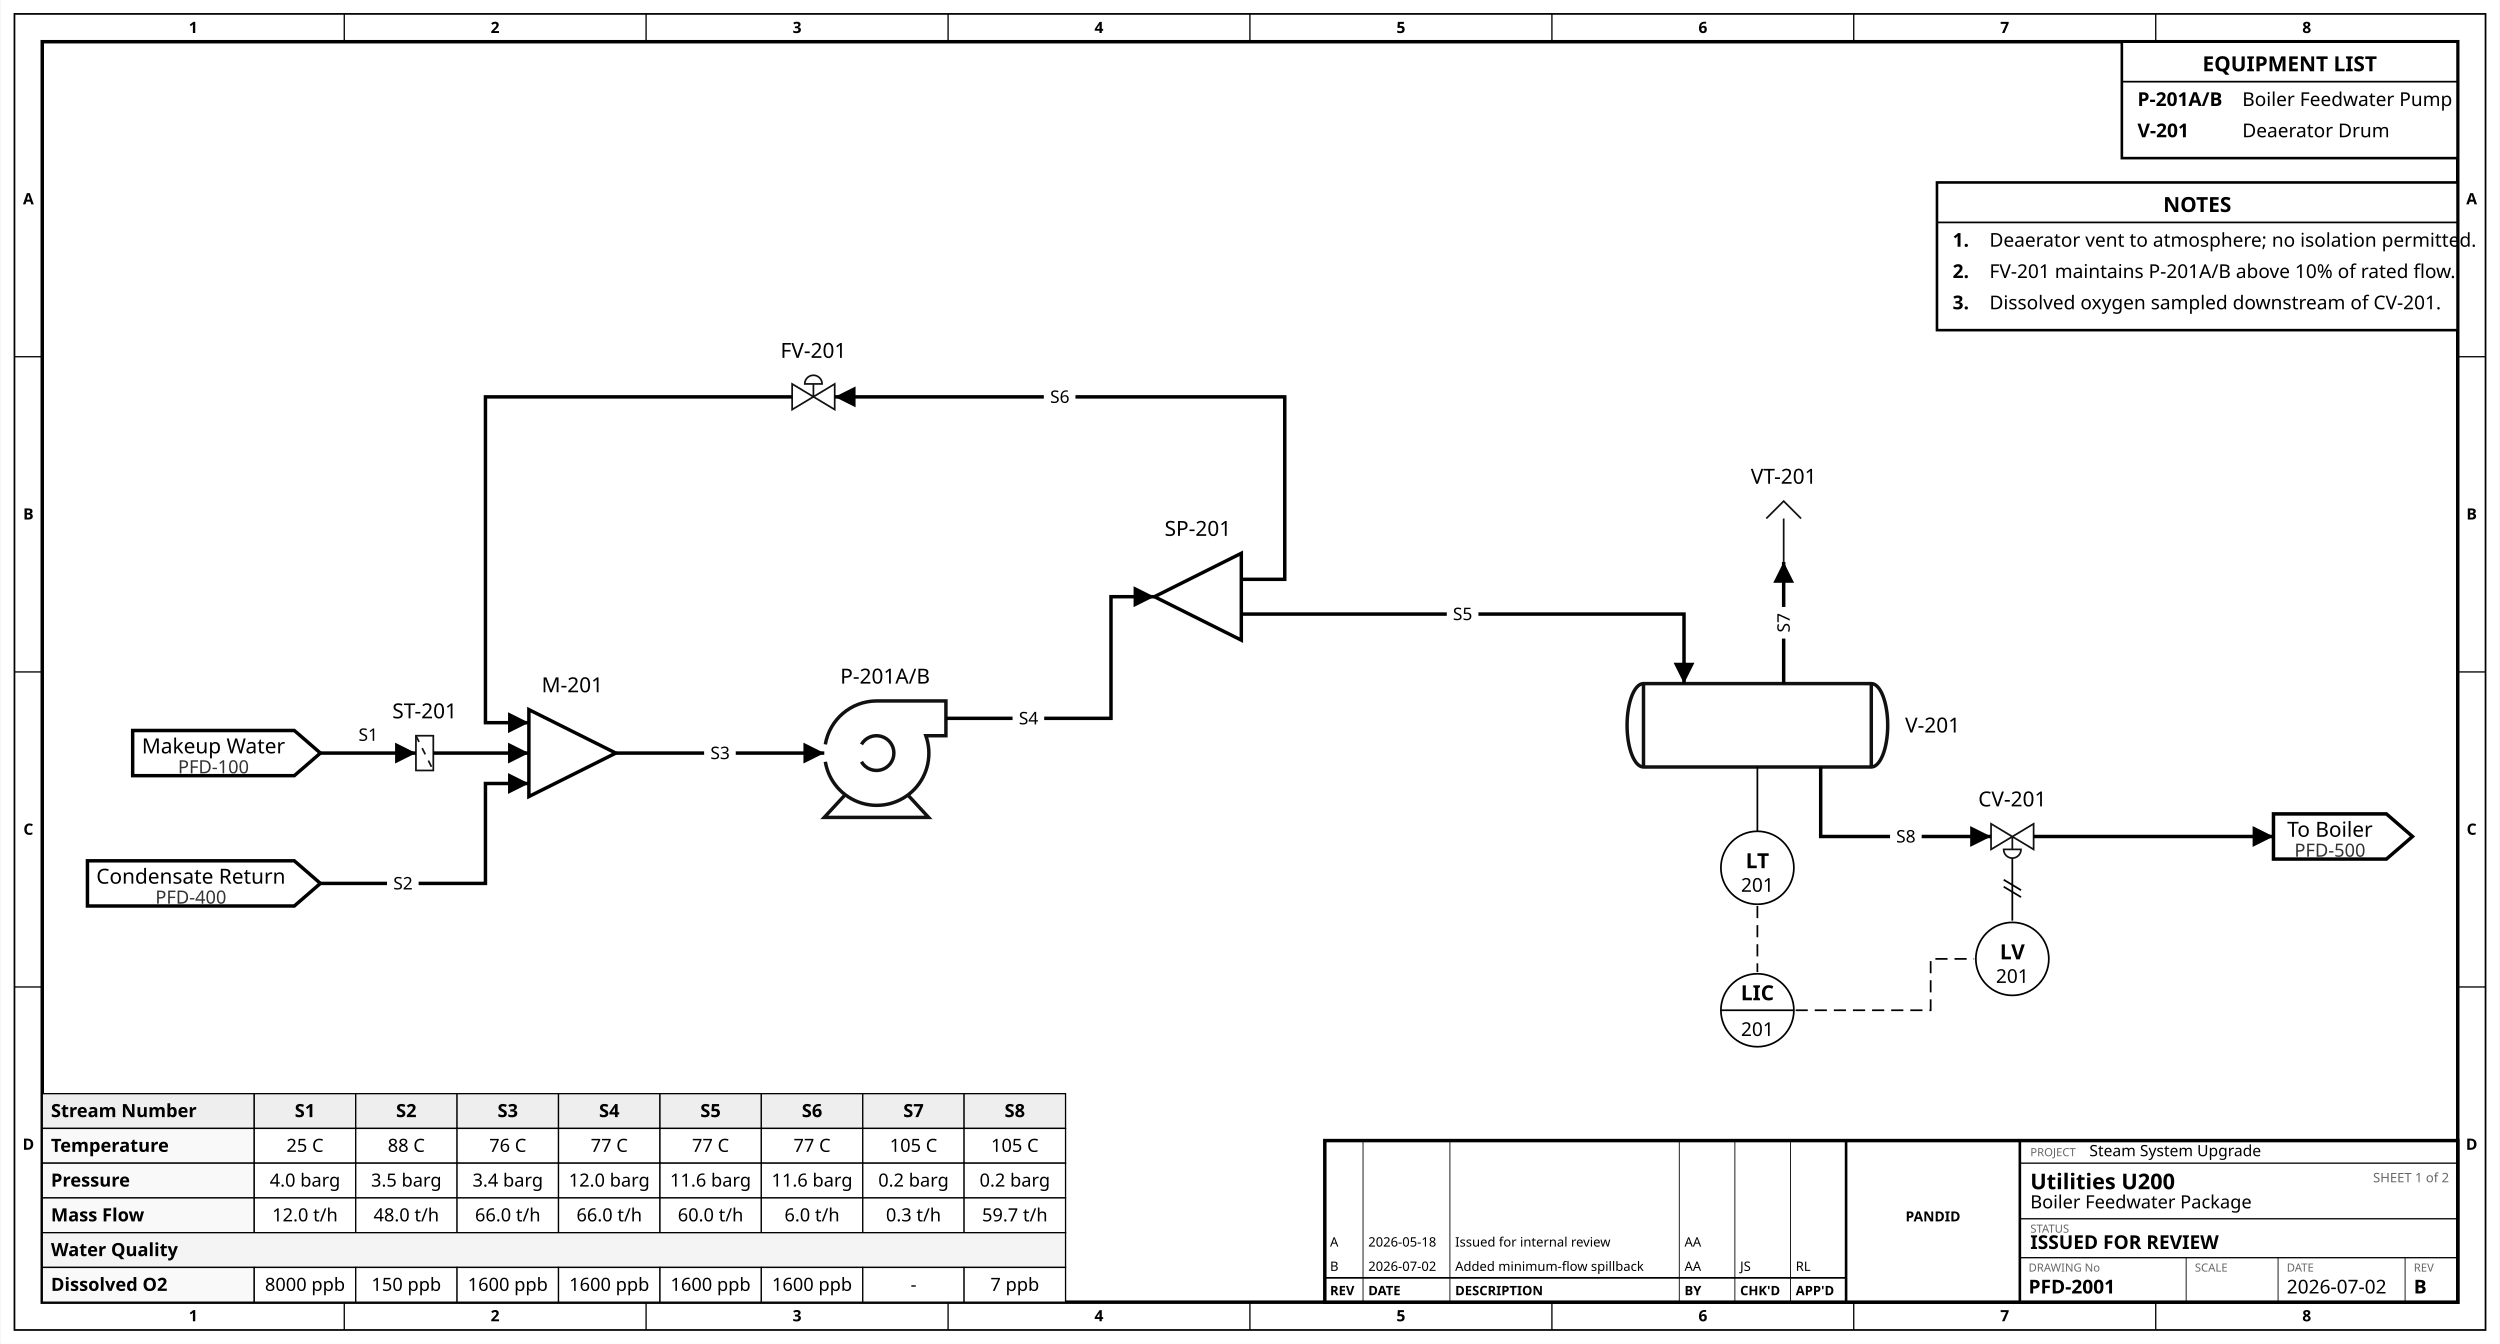
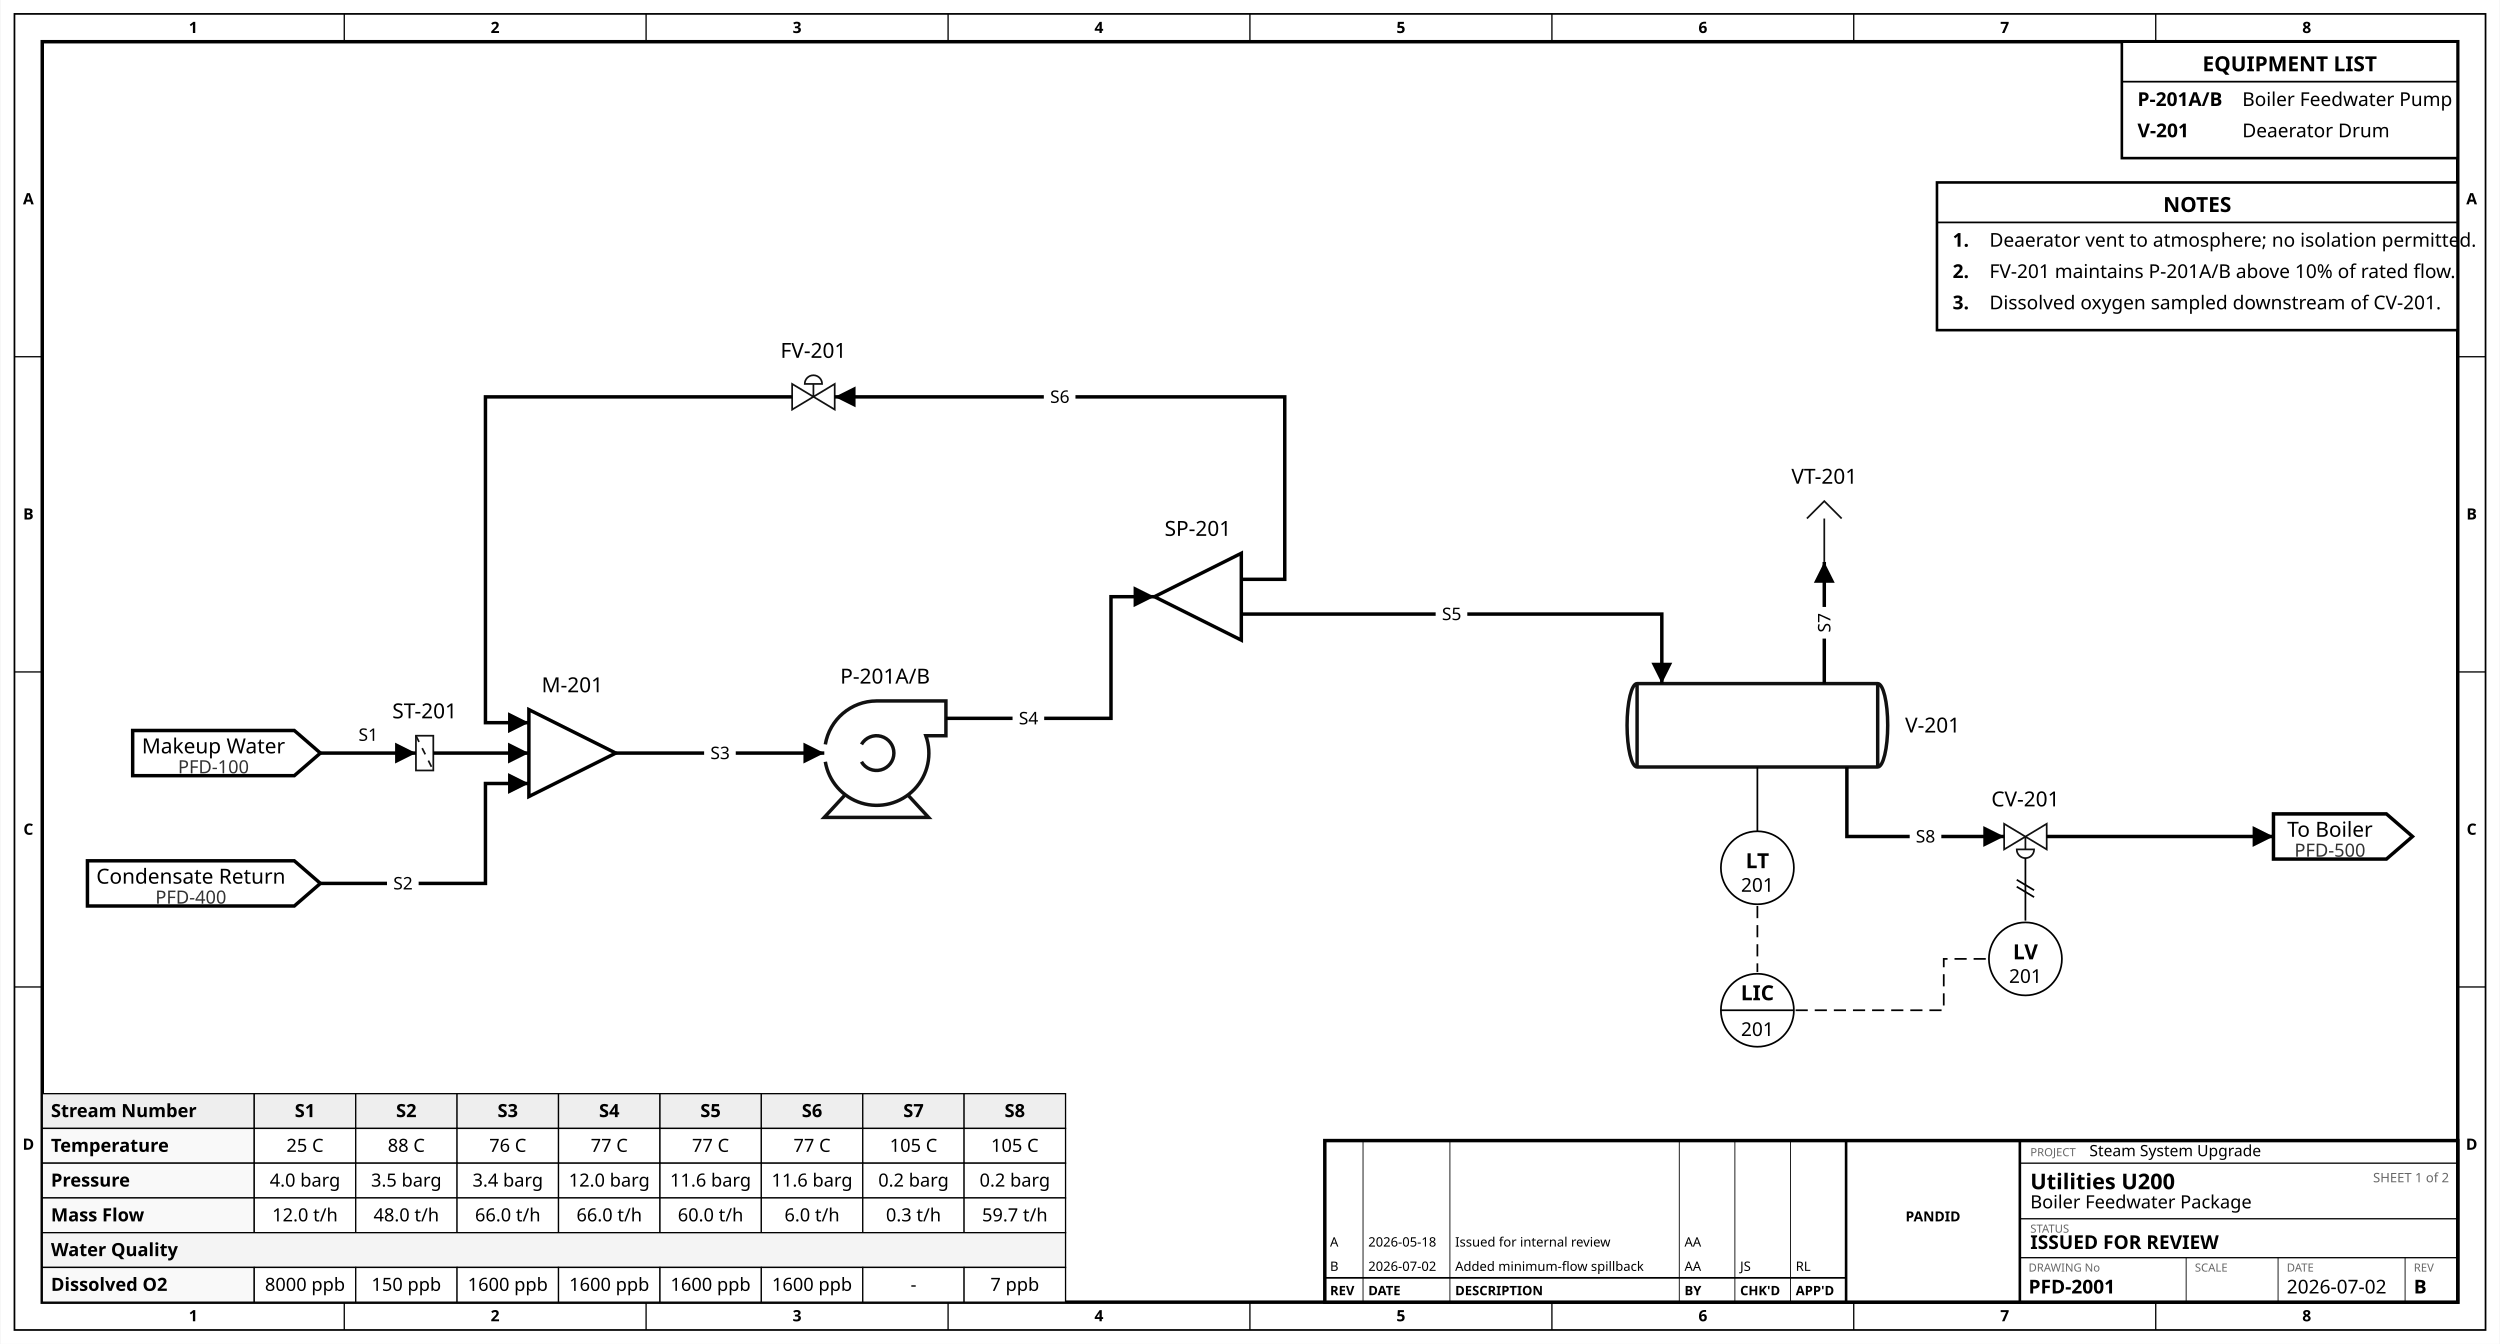
<svg xmlns="http://www.w3.org/2000/svg" width="1438" height="773" viewBox="0.0 -238.4 1438.1 773.4">
  <rect x="0.0" y="-238.4" width="1438.1" height="773.4" fill="white" />
  <rect x="8.0" y="-230.4" width="1422.1" height="757.4" fill="none" stroke="black" stroke-width="1" />
  <rect x="24.0" y="-214.4" width="1390.1" height="725.4" fill="none" stroke="black" stroke-width="2" />
  <text x="110.9" y="-219.4" font-family="sans-serif" font-size="9.0" text-anchor="middle" font-weight="bold" fill="black">1</text>
  <text x="110.9" y="522.0" font-family="sans-serif" font-size="9.0" text-anchor="middle" font-weight="bold" fill="black">1</text>
  <line x1="197.8" y1="-230.4" x2="197.8" y2="-214.4" stroke="black" stroke-width="0.75" />
  <line x1="197.8" y1="511.0" x2="197.8" y2="527.0" stroke="black" stroke-width="0.75" />
  <text x="284.6" y="-219.4" font-family="sans-serif" font-size="9.0" text-anchor="middle" font-weight="bold" fill="black">2</text>
  <text x="284.6" y="522.0" font-family="sans-serif" font-size="9.0" text-anchor="middle" font-weight="bold" fill="black">2</text>
  <line x1="371.5" y1="-230.4" x2="371.5" y2="-214.4" stroke="black" stroke-width="0.75" />
  <line x1="371.5" y1="511.0" x2="371.5" y2="527.0" stroke="black" stroke-width="0.75" />
  <text x="458.4" y="-219.4" font-family="sans-serif" font-size="9.0" text-anchor="middle" font-weight="bold" fill="black">3</text>
  <text x="458.4" y="522.0" font-family="sans-serif" font-size="9.0" text-anchor="middle" font-weight="bold" fill="black">3</text>
  <line x1="545.3" y1="-230.4" x2="545.3" y2="-214.4" stroke="black" stroke-width="0.75" />
  <line x1="545.3" y1="511.0" x2="545.3" y2="527.0" stroke="black" stroke-width="0.75" />
  <text x="632.1" y="-219.4" font-family="sans-serif" font-size="9.0" text-anchor="middle" font-weight="bold" fill="black">4</text>
  <text x="632.1" y="522.0" font-family="sans-serif" font-size="9.0" text-anchor="middle" font-weight="bold" fill="black">4</text>
  <line x1="719.0" y1="-230.4" x2="719.0" y2="-214.4" stroke="black" stroke-width="0.75" />
  <line x1="719.0" y1="511.0" x2="719.0" y2="527.0" stroke="black" stroke-width="0.75" />
  <text x="805.9" y="-219.4" font-family="sans-serif" font-size="9.0" text-anchor="middle" font-weight="bold" fill="black">5</text>
  <text x="805.9" y="522.0" font-family="sans-serif" font-size="9.0" text-anchor="middle" font-weight="bold" fill="black">5</text>
  <line x1="892.8" y1="-230.4" x2="892.8" y2="-214.4" stroke="black" stroke-width="0.75" />
  <line x1="892.8" y1="511.0" x2="892.8" y2="527.0" stroke="black" stroke-width="0.75" />
  <text x="979.7" y="-219.4" font-family="sans-serif" font-size="9.0" text-anchor="middle" font-weight="bold" fill="black">6</text>
  <text x="979.7" y="522.0" font-family="sans-serif" font-size="9.0" text-anchor="middle" font-weight="bold" fill="black">6</text>
  <line x1="1066.5" y1="-230.4" x2="1066.5" y2="-214.4" stroke="black" stroke-width="0.75" />
  <line x1="1066.5" y1="511.0" x2="1066.5" y2="527.0" stroke="black" stroke-width="0.75" />
  <text x="1153.4" y="-219.4" font-family="sans-serif" font-size="9.0" text-anchor="middle" font-weight="bold" fill="black">7</text>
  <text x="1153.4" y="522.0" font-family="sans-serif" font-size="9.0" text-anchor="middle" font-weight="bold" fill="black">7</text>
  <line x1="1240.3" y1="-230.4" x2="1240.3" y2="-214.4" stroke="black" stroke-width="0.75" />
  <line x1="1240.3" y1="511.0" x2="1240.3" y2="527.0" stroke="black" stroke-width="0.75" />
  <text x="1327.2" y="-219.4" font-family="sans-serif" font-size="9.0" text-anchor="middle" font-weight="bold" fill="black">8</text>
  <text x="1327.2" y="522.0" font-family="sans-serif" font-size="9.0" text-anchor="middle" font-weight="bold" fill="black">8</text>
  <text x="16.0" y="-120.8" font-family="sans-serif" font-size="9.0" text-anchor="middle" font-weight="bold" fill="black">A</text>
  <text x="1422.1" y="-120.8" font-family="sans-serif" font-size="9.0" text-anchor="middle" font-weight="bold" fill="black">A</text>
  <line x1="8.0" y1="-33.1" x2="24.0" y2="-33.1" stroke="black" stroke-width="0.75" />
  <line x1="1414.1" y1="-33.1" x2="1430.1" y2="-33.1" stroke="black" stroke-width="0.75" />
  <text x="16.0" y="60.6" font-family="sans-serif" font-size="9.0" text-anchor="middle" font-weight="bold" fill="black">B</text>
  <text x="1422.1" y="60.6" font-family="sans-serif" font-size="9.0" text-anchor="middle" font-weight="bold" fill="black">B</text>
  <line x1="8.0" y1="148.3" x2="24.0" y2="148.3" stroke="black" stroke-width="0.75" />
  <line x1="1414.1" y1="148.3" x2="1430.1" y2="148.3" stroke="black" stroke-width="0.75" />
  <text x="16.0" y="242.0" font-family="sans-serif" font-size="9.0" text-anchor="middle" font-weight="bold" fill="black">C</text>
  <text x="1422.1" y="242.0" font-family="sans-serif" font-size="9.0" text-anchor="middle" font-weight="bold" fill="black">C</text>
  <line x1="8.0" y1="329.6" x2="24.0" y2="329.6" stroke="black" stroke-width="0.75" />
  <line x1="1414.1" y1="329.6" x2="1430.1" y2="329.6" stroke="black" stroke-width="0.75" />
  <text x="16.0" y="423.3" font-family="sans-serif" font-size="9.0" text-anchor="middle" font-weight="bold" fill="black">D</text>
  <text x="1422.1" y="423.3" font-family="sans-serif" font-size="9.0" text-anchor="middle" font-weight="bold" fill="black">D</text>
  <rect x="1220.8" y="-214.4" width="193.2" height="67.0" fill="white" stroke="black" stroke-width="1.5" />
  <text x="1317.4" y="-197.4" font-family="sans-serif" font-size="12.0" text-anchor="middle" font-weight="bold" fill="black">EQUIPMENT LIST</text>
  <line x1="1220.8" y1="-191.4" x2="1414.1" y2="-191.4" stroke="black" stroke-width="1" />
  <text x="1229.8" y="-177.4" font-family="sans-serif" font-size="11.0" text-anchor="start" font-weight="bold" fill="black">P-201A/B</text>
  <text x="1290.1" y="-177.4" font-family="sans-serif" font-size="11.0" text-anchor="start" fill="black">Boiler Feedwater Pump</text>
  <text x="1229.8" y="-159.4" font-family="sans-serif" font-size="11.0" text-anchor="start" font-weight="bold" fill="black">V-201</text>
  <text x="1290.1" y="-159.4" font-family="sans-serif" font-size="11.0" text-anchor="start" fill="black">Deaerator Drum</text>
  <rect x="1114.4" y="-133.4" width="299.6" height="85.0" fill="white" stroke="black" stroke-width="1.5" />
  <text x="1264.2" y="-116.4" font-family="sans-serif" font-size="12.0" text-anchor="middle" font-weight="bold" fill="black">NOTES</text>
  <line x1="1114.4" y1="-110.4" x2="1414.1" y2="-110.4" stroke="black" stroke-width="1" />
  <text x="1123.4" y="-96.4" font-family="sans-serif" font-size="11.0" text-anchor="start" font-weight="bold" fill="black">1.</text>
  <text x="1144.6" y="-96.4" font-family="sans-serif" font-size="11.0" text-anchor="start" fill="black">Deaerator vent to atmosphere; no isolation permitted.</text>
  <text x="1123.4" y="-78.4" font-family="sans-serif" font-size="11.0" text-anchor="start" font-weight="bold" fill="black">2.</text>
  <text x="1144.6" y="-78.4" font-family="sans-serif" font-size="11.0" text-anchor="start" fill="black">FV-201 maintains P-201A/B above 10% of rated flow.</text>
  <text x="1123.4" y="-60.4" font-family="sans-serif" font-size="11.0" text-anchor="start" font-weight="bold" fill="black">3.</text>
  <text x="1144.6" y="-60.4" font-family="sans-serif" font-size="11.0" text-anchor="start" fill="black">Dissolved oxygen sampled downstream of CV-201.</text>
  <g id="stream_table">
    <rect x="24.0" y="391.0" width="122.0" height="20.0" fill="#eee" stroke="black" stroke-width="0.75" />
    <text x="29.0" y="404.5" font-family="sans-serif" font-size="10.5" font-weight="bold" text-anchor="start">Stream Number</text>
    <rect x="146.0" y="391.0" width="58.4" height="20.0" fill="#eee" stroke="black" stroke-width="0.75" />
    <text x="175.2" y="404.5" font-family="sans-serif" font-size="10.5" font-weight="bold" text-anchor="middle">S1</text>
    <rect x="204.4" y="391.0" width="58.4" height="20.0" fill="#eee" stroke="black" stroke-width="0.75" />
    <text x="233.5" y="404.5" font-family="sans-serif" font-size="10.5" font-weight="bold" text-anchor="middle">S2</text>
    <rect x="262.7" y="391.0" width="58.4" height="20.0" fill="#eee" stroke="black" stroke-width="0.75" />
    <text x="291.9" y="404.5" font-family="sans-serif" font-size="10.5" font-weight="bold" text-anchor="middle">S3</text>
    <rect x="321.1" y="391.0" width="58.4" height="20.0" fill="#eee" stroke="black" stroke-width="0.75" />
    <text x="350.3" y="404.5" font-family="sans-serif" font-size="10.5" font-weight="bold" text-anchor="middle">S4</text>
    <rect x="379.5" y="391.0" width="58.4" height="20.0" fill="#eee" stroke="black" stroke-width="0.75" />
    <text x="408.6" y="404.5" font-family="sans-serif" font-size="10.5" font-weight="bold" text-anchor="middle">S5</text>
    <rect x="437.8" y="391.0" width="58.4" height="20.0" fill="#eee" stroke="black" stroke-width="0.75" />
    <text x="467.0" y="404.5" font-family="sans-serif" font-size="10.5" font-weight="bold" text-anchor="middle">S6</text>
    <rect x="496.2" y="391.0" width="58.4" height="20.0" fill="#eee" stroke="black" stroke-width="0.75" />
    <text x="525.4" y="404.5" font-family="sans-serif" font-size="10.5" font-weight="bold" text-anchor="middle">S7</text>
    <rect x="554.5" y="391.0" width="58.4" height="20.0" fill="#eee" stroke="black" stroke-width="0.75" />
    <text x="583.7" y="404.5" font-family="sans-serif" font-size="10.5" font-weight="bold" text-anchor="middle">S8</text>
    <rect x="24.0" y="411.0" width="122.0" height="20.0" fill="#f9f9f9" stroke="black" stroke-width="0.75" />
    <text x="29.0" y="424.5" font-family="sans-serif" font-size="10.5" font-weight="bold" text-anchor="start">Temperature</text>
    <rect x="146.0" y="411.0" width="58.4" height="20.0" fill="white" stroke="black" stroke-width="0.75" />
    <text x="175.2" y="424.5" font-family="sans-serif" font-size="10.5" text-anchor="middle">25 C</text>
    <rect x="204.4" y="411.0" width="58.4" height="20.0" fill="white" stroke="black" stroke-width="0.75" />
    <text x="233.5" y="424.5" font-family="sans-serif" font-size="10.5" text-anchor="middle">88 C</text>
    <rect x="262.7" y="411.0" width="58.4" height="20.0" fill="white" stroke="black" stroke-width="0.75" />
    <text x="291.9" y="424.5" font-family="sans-serif" font-size="10.5" text-anchor="middle">76 C</text>
    <rect x="321.1" y="411.0" width="58.4" height="20.0" fill="white" stroke="black" stroke-width="0.75" />
    <text x="350.3" y="424.5" font-family="sans-serif" font-size="10.5" text-anchor="middle">77 C</text>
    <rect x="379.5" y="411.0" width="58.4" height="20.0" fill="white" stroke="black" stroke-width="0.75" />
    <text x="408.6" y="424.5" font-family="sans-serif" font-size="10.5" text-anchor="middle">77 C</text>
    <rect x="437.8" y="411.0" width="58.4" height="20.0" fill="white" stroke="black" stroke-width="0.75" />
    <text x="467.0" y="424.5" font-family="sans-serif" font-size="10.5" text-anchor="middle">77 C</text>
    <rect x="496.2" y="411.0" width="58.4" height="20.0" fill="white" stroke="black" stroke-width="0.75" />
    <text x="525.4" y="424.5" font-family="sans-serif" font-size="10.5" text-anchor="middle">105 C</text>
    <rect x="554.5" y="411.0" width="58.4" height="20.0" fill="white" stroke="black" stroke-width="0.75" />
    <text x="583.7" y="424.5" font-family="sans-serif" font-size="10.5" text-anchor="middle">105 C</text>
    <rect x="24.0" y="431.0" width="122.0" height="20.0" fill="#f9f9f9" stroke="black" stroke-width="0.75" />
    <text x="29.0" y="444.5" font-family="sans-serif" font-size="10.5" font-weight="bold" text-anchor="start">Pressure</text>
    <rect x="146.0" y="431.0" width="58.4" height="20.0" fill="white" stroke="black" stroke-width="0.75" />
    <text x="175.2" y="444.5" font-family="sans-serif" font-size="10.5" text-anchor="middle">4.0 barg</text>
    <rect x="204.4" y="431.0" width="58.4" height="20.0" fill="white" stroke="black" stroke-width="0.75" />
    <text x="233.5" y="444.5" font-family="sans-serif" font-size="10.5" text-anchor="middle">3.5 barg</text>
    <rect x="262.7" y="431.0" width="58.4" height="20.0" fill="white" stroke="black" stroke-width="0.75" />
    <text x="291.9" y="444.5" font-family="sans-serif" font-size="10.5" text-anchor="middle">3.4 barg</text>
    <rect x="321.1" y="431.0" width="58.4" height="20.0" fill="white" stroke="black" stroke-width="0.75" />
    <text x="350.3" y="444.5" font-family="sans-serif" font-size="10.5" text-anchor="middle">12.0 barg</text>
    <rect x="379.5" y="431.0" width="58.4" height="20.0" fill="white" stroke="black" stroke-width="0.75" />
    <text x="408.6" y="444.5" font-family="sans-serif" font-size="10.5" text-anchor="middle">11.6 barg</text>
    <rect x="437.8" y="431.0" width="58.4" height="20.0" fill="white" stroke="black" stroke-width="0.75" />
    <text x="467.0" y="444.5" font-family="sans-serif" font-size="10.5" text-anchor="middle">11.6 barg</text>
    <rect x="496.2" y="431.0" width="58.4" height="20.0" fill="white" stroke="black" stroke-width="0.75" />
    <text x="525.4" y="444.5" font-family="sans-serif" font-size="10.5" text-anchor="middle">0.2 barg</text>
    <rect x="554.5" y="431.0" width="58.4" height="20.0" fill="white" stroke="black" stroke-width="0.75" />
    <text x="583.7" y="444.5" font-family="sans-serif" font-size="10.5" text-anchor="middle">0.2 barg</text>
    <rect x="24.0" y="451.0" width="122.0" height="20.0" fill="#f9f9f9" stroke="black" stroke-width="0.75" />
    <text x="29.0" y="464.5" font-family="sans-serif" font-size="10.5" font-weight="bold" text-anchor="start">Mass Flow</text>
    <rect x="146.0" y="451.0" width="58.4" height="20.0" fill="white" stroke="black" stroke-width="0.75" />
    <text x="175.2" y="464.5" font-family="sans-serif" font-size="10.5" text-anchor="middle">12.0 t/h</text>
    <rect x="204.4" y="451.0" width="58.4" height="20.0" fill="white" stroke="black" stroke-width="0.75" />
    <text x="233.5" y="464.5" font-family="sans-serif" font-size="10.5" text-anchor="middle">48.0 t/h</text>
    <rect x="262.7" y="451.0" width="58.4" height="20.0" fill="white" stroke="black" stroke-width="0.75" />
    <text x="291.9" y="464.5" font-family="sans-serif" font-size="10.5" text-anchor="middle">66.0 t/h</text>
    <rect x="321.1" y="451.0" width="58.4" height="20.0" fill="white" stroke="black" stroke-width="0.75" />
    <text x="350.3" y="464.5" font-family="sans-serif" font-size="10.5" text-anchor="middle">66.0 t/h</text>
    <rect x="379.5" y="451.0" width="58.4" height="20.0" fill="white" stroke="black" stroke-width="0.75" />
    <text x="408.6" y="464.5" font-family="sans-serif" font-size="10.5" text-anchor="middle">60.0 t/h</text>
    <rect x="437.8" y="451.0" width="58.4" height="20.0" fill="white" stroke="black" stroke-width="0.75" />
    <text x="467.0" y="464.5" font-family="sans-serif" font-size="10.5" text-anchor="middle">6.0 t/h</text>
    <rect x="496.2" y="451.0" width="58.4" height="20.0" fill="white" stroke="black" stroke-width="0.75" />
    <text x="525.4" y="464.5" font-family="sans-serif" font-size="10.5" text-anchor="middle">0.3 t/h</text>
    <rect x="554.5" y="451.0" width="58.4" height="20.0" fill="white" stroke="black" stroke-width="0.75" />
    <text x="583.7" y="464.5" font-family="sans-serif" font-size="10.5" text-anchor="middle">59.7 t/h</text>
    <rect x="24.0" y="471.0" width="588.9" height="20.0" fill="#f4f4f4" stroke="black" stroke-width="0.75" />
    <text x="29.0" y="484.5" font-family="sans-serif" font-size="10.5" font-weight="bold" text-anchor="start">Water Quality</text>
    <rect x="24.0" y="491.0" width="122.0" height="20.0" fill="#f9f9f9" stroke="black" stroke-width="0.75" />
    <text x="29.0" y="504.5" font-family="sans-serif" font-size="10.5" font-weight="bold" text-anchor="start">Dissolved O2</text>
    <rect x="146.0" y="491.0" width="58.4" height="20.0" fill="white" stroke="black" stroke-width="0.75" />
    <text x="175.2" y="504.5" font-family="sans-serif" font-size="10.5" text-anchor="middle">8000 ppb</text>
    <rect x="204.4" y="491.0" width="58.4" height="20.0" fill="white" stroke="black" stroke-width="0.75" />
    <text x="233.5" y="504.5" font-family="sans-serif" font-size="10.5" text-anchor="middle">150 ppb</text>
    <rect x="262.7" y="491.0" width="58.4" height="20.0" fill="white" stroke="black" stroke-width="0.75" />
    <text x="291.9" y="504.5" font-family="sans-serif" font-size="10.5" text-anchor="middle">1600 ppb</text>
    <rect x="321.1" y="491.0" width="58.4" height="20.0" fill="white" stroke="black" stroke-width="0.75" />
    <text x="350.3" y="504.5" font-family="sans-serif" font-size="10.5" text-anchor="middle">1600 ppb</text>
    <rect x="379.5" y="491.0" width="58.4" height="20.0" fill="white" stroke="black" stroke-width="0.75" />
    <text x="408.6" y="504.5" font-family="sans-serif" font-size="10.5" text-anchor="middle">1600 ppb</text>
    <rect x="437.8" y="491.0" width="58.4" height="20.0" fill="white" stroke="black" stroke-width="0.75" />
    <text x="467.0" y="504.5" font-family="sans-serif" font-size="10.5" text-anchor="middle">1600 ppb</text>
    <rect x="496.2" y="491.0" width="58.4" height="20.0" fill="white" stroke="black" stroke-width="0.75" />
    <text x="525.4" y="504.5" font-family="sans-serif" font-size="10.5" text-anchor="middle">-</text>
    <rect x="554.5" y="491.0" width="58.4" height="20.0" fill="white" stroke="black" stroke-width="0.75" />
    <text x="583.7" y="504.5" font-family="sans-serif" font-size="10.5" text-anchor="middle">7 ppb</text>
  </g>
  <rect x="762.1" y="418.0" width="652.0" height="93.0" fill="white" stroke="black" stroke-width="2" />
  <line x1="1062.1" y1="418.0" x2="1062.1" y2="511.0" stroke="black" stroke-width="1.5" />
  <line x1="1162.1" y1="418.0" x2="1162.1" y2="511.0" stroke="black" stroke-width="1.5" />
  <line x1="762.1" y1="497.0" x2="1062.1" y2="497.0" stroke="black" stroke-width="1" />
  <line x1="784.1" y1="418.0" x2="784.1" y2="511.0" stroke="black" stroke-width="0.5" />
  <line x1="834.1" y1="418.0" x2="834.1" y2="511.0" stroke="black" stroke-width="0.5" />
  <line x1="966.1" y1="418.0" x2="966.1" y2="511.0" stroke="black" stroke-width="0.5" />
  <line x1="998.1" y1="418.0" x2="998.1" y2="511.0" stroke="black" stroke-width="0.5" />
  <line x1="1030.1" y1="418.0" x2="1030.1" y2="511.0" stroke="black" stroke-width="0.5" />
  <text x="765.1" y="507.0" font-family="sans-serif" font-size="7.5" text-anchor="start" font-weight="bold" fill="black">REV</text>
  <text x="787.1" y="507.0" font-family="sans-serif" font-size="7.5" text-anchor="start" font-weight="bold" fill="black">DATE</text>
  <text x="837.1" y="507.0" font-family="sans-serif" font-size="7.5" text-anchor="start" font-weight="bold" fill="black">DESCRIPTION</text>
  <text x="969.1" y="507.0" font-family="sans-serif" font-size="7.5" text-anchor="start" font-weight="bold" fill="black">BY</text>
  <text x="1001.1" y="507.0" font-family="sans-serif" font-size="7.5" text-anchor="start" font-weight="bold" fill="black">CHK'D</text>
  <text x="1033.1" y="507.0" font-family="sans-serif" font-size="7.5" text-anchor="start" font-weight="bold" fill="black">APP'D</text>
  <text x="765.1" y="493.0" font-family="sans-serif" font-size="7.5" text-anchor="start" fill="black">B</text>
  <text x="787.1" y="493.0" font-family="sans-serif" font-size="7.5" text-anchor="start" fill="black">2026-07-02</text>
  <text x="837.1" y="493.0" font-family="sans-serif" font-size="7.5" text-anchor="start" fill="black">Added minimum-flow spillback</text>
  <text x="969.1" y="493.0" font-family="sans-serif" font-size="7.5" text-anchor="start" fill="black">AA</text>
  <text x="1001.1" y="493.0" font-family="sans-serif" font-size="7.5" text-anchor="start" fill="black">JS</text>
  <text x="1033.1" y="493.0" font-family="sans-serif" font-size="7.5" text-anchor="start" fill="black">RL</text>
  <text x="765.1" y="479.0" font-family="sans-serif" font-size="7.5" text-anchor="start" fill="black">A</text>
  <text x="787.1" y="479.0" font-family="sans-serif" font-size="7.5" text-anchor="start" fill="black">2026-05-18</text>
  <text x="837.1" y="479.0" font-family="sans-serif" font-size="7.5" text-anchor="start" fill="black">Issued for internal review</text>
  <text x="969.1" y="479.0" font-family="sans-serif" font-size="7.5" text-anchor="start" fill="black">AA</text>
  <text x="1001.1" y="479.0" font-family="sans-serif" font-size="7.5" text-anchor="start" fill="black" />
  <text x="1033.1" y="479.0" font-family="sans-serif" font-size="7.5" text-anchor="start" fill="black" />
  <text x="1112.1" y="464.5" font-family="sans-serif" font-size="8.0" text-anchor="middle" font-weight="bold" fill="black">PANDID</text>
  <text x="1168.1" y="427.0" font-family="sans-serif" font-size="6.5" text-anchor="start" fill="#666">PROJECT</text>
  <text x="1202.1" y="427.0" font-family="sans-serif" font-size="9.0" text-anchor="start" fill="black">Steam System Upgrade</text>
  <line x1="1162.1" y1="431.0" x2="1414.1" y2="431.0" stroke="black" stroke-width="0.75" />
  <line x1="1162.1" y1="463.0" x2="1414.1" y2="463.0" stroke="black" stroke-width="0.75" />
  <line x1="1162.1" y1="485.4" x2="1414.1" y2="485.4" stroke="black" stroke-width="0.75" />
  <text x="1168.1" y="446.0" font-family="sans-serif" font-size="12.5" text-anchor="start" font-weight="bold" fill="black">Utilities U200</text>
  <text x="1168.1" y="457.0" font-family="sans-serif" font-size="10.5" text-anchor="start" fill="black">Boiler Feedwater Package</text>
  <text x="1409.1" y="442.0" font-family="sans-serif" font-size="7.5" text-anchor="end" fill="#666">SHEET 1 of 2</text>
  <text x="1168.1" y="471.0" font-family="sans-serif" font-size="6.5" text-anchor="start" fill="#666">STATUS</text>
  <text x="1168.1" y="480.4" font-family="sans-serif" font-size="11.0" text-anchor="start" font-weight="bold" fill="black">ISSUED FOR REVIEW</text>
  <text x="1167.1" y="493.4" font-family="sans-serif" font-size="6.5" text-anchor="start" fill="#666">DRAWING No</text>
  <text x="1167.1" y="506.0" font-family="sans-serif" font-size="11.0" text-anchor="start" font-weight="bold" fill="black">PFD-2001</text>
  <line x1="1257.8" y1="485.4" x2="1257.8" y2="511.0" stroke="black" stroke-width="0.5" />
  <text x="1262.8" y="493.4" font-family="sans-serif" font-size="6.5" text-anchor="start" fill="#666">SCALE</text>
  <line x1="1310.7" y1="485.4" x2="1310.7" y2="511.0" stroke="black" stroke-width="0.5" />
  <text x="1315.7" y="493.4" font-family="sans-serif" font-size="6.5" text-anchor="start" fill="#666">DATE</text>
  <text x="1315.7" y="506.0" font-family="sans-serif" font-size="11.0" text-anchor="start" fill="black">2026-07-02</text>
  <line x1="1383.8" y1="485.4" x2="1383.8" y2="511.0" stroke="black" stroke-width="0.5" />
  <text x="1388.8" y="493.4" font-family="sans-serif" font-size="6.5" text-anchor="start" fill="#666">REV</text>
  <text x="1388.8" y="506.0" font-family="sans-serif" font-size="11.0" text-anchor="start" font-weight="bold" fill="black">B</text>
  <defs>
    <marker id="arrow_black" viewBox="0 0 10 10" refX="10" refY="5" markerWidth="12" markerHeight="12" markerUnits="userSpaceOnUse" orient="auto-start-reverse">
      <path d="M 0 0 L 10 5 L 0 10 z" fill="black" />
    </marker>
    <symbol id="sym_fitting_strainer" viewBox="0 0 10.0 20.0" overflow="visible">
      <g transform="scale(0.25)">
        <rect x="0.0" y="0.0" width="40.0" height="80.0" fill="white" stroke="#111" stroke-width="4" />
        <path d="M 0.0 0.0 L 40.0 80.0" fill="none" stroke="#111" stroke-width="4" stroke-dasharray="16 16" />
      </g>
    </symbol>
    <symbol id="sym_instrument" viewBox="0 0 44.0 44.0" overflow="visible">
      <circle cx="22" cy="22" r="21" fill="white" stroke="black" stroke-width="1" />
    </symbol>
    <symbol id="sym_instrument_panel" viewBox="0 0 44.0 44.0" overflow="visible">
      <circle cx="22" cy="22" r="21" fill="white" stroke="black" stroke-width="1" />
      <line x1="1" y1="22" x2="43" y2="22" stroke="black" stroke-width="1" />
    </symbol>
    <symbol id="sym_mixer" viewBox="0 0 50.0 50.0" overflow="visible">
      <polygon points="0,0 50,25 0,50" fill="none" stroke="black" stroke-width="2" />
    </symbol>
    <symbol id="sym_pump" viewBox="0 0 70.0 67.0" overflow="visible">
      <path d="M 12.0 54.0 L 0.0 67.0 L 60.0 67.0 L 48.0 54.0" fill="white" stroke="#111" stroke-width="2.0" />
      <path d="M 0.6 25.0 A 30.0 30.0 0.0 0 1 30.0 0.0 L 70.0 0.0 L 70.0 20.0 L 58.45 20.0 A 30.0 30.0 0.0 0 1 51.859 50.83 A 30.0 30.0 0.0 0 1 21.341 58.742 A 30.0 30.0 0.0 0 1 0.6 35.0" fill="white" stroke="#111" stroke-width="2.0" />
      <path d="M 21.4 25.0 A 10.0 10.0 0.0 1 1 21.4 35.0" fill="none" stroke="#111" stroke-width="2.0" />
    </symbol>
    <symbol id="sym_splitter" viewBox="0 0 50.0 50.0" overflow="visible">
      <polygon points="0,25 50,0 50,50" fill="none" stroke="black" stroke-width="2" />
    </symbol>
    <symbol id="sym_valve_control" viewBox="0 0 24.5 19.75" overflow="visible">
      <g transform="scale(0.25)">
        <path d="M 0.0 79.0 L 0.0 20.0 L 98.0 79.0 L 98.0 20.0 Z M 29.0 20.0 A 20.0 20.0 0.0 0 1 49.0 0.0 A 20.0 20.0 0.0 0 1 69.0 20.0 Z M 49.0 20.0 L 49.0 49.0" fill="white" stroke="#111" stroke-width="4" />
      </g>
    </symbol>
    <symbol id="sym_vent" viewBox="0 0 20.0 35.0" overflow="visible">
      <g transform="scale(0.25)">
        <path d="M 40.0 40.0 L 40.0 140.0 M 0.0 40.0 L 40.0 0.0 L 80.0 40.0" fill="none" stroke="#111" stroke-width="4" />
      </g>
    </symbol>
-     <symbol id="sym_vessel_horizontal_s150x48" viewBox="0 0 150 48" overflow="visible">
-       <path d="M 9.455 48 L 140.545 48 A 24 9.454 90 0 0 149.999 24 A 24 9.454 90 0 0 140.545 0 L 9.455 0 A 24 9.454 90 0 0 0.001 24 A 24 9.454 90 0 0 9.455 48 Z M 9.455 0 L 9.455 48 M 140.545 0 L 140.545 48" fill="white" stroke="#111" stroke-width="2" />
+     <symbol id="sym_vessel_horizontal_150x48_cf99ece5a" viewBox="0 0 150.0 48.0" overflow="visible">
+       <path d="M 5.769 48 L 144.231 48 A 5.769 24 0 0 0 150 24 A 5.769 24 0 0 0 144.231 0 L 5.769 0 A 5.769 24 0 0 0 0 24 A 5.769 24 0 0 0 5.769 48 Z M 5.769 0 L 5.769 48 M 144.231 0 L 144.231 48" fill="white" stroke="#111" stroke-width="2" />
    </symbol>
  </defs>
  <g id="units">
    <polygon points="76.028,182.0 169.052,182.0 184.052,195.0 169.052,208.0 76.028,208.0" fill="transparent" stroke="black" stroke-width="2" />
    <text x="122.54" y="191.0" font-family="sans-serif" font-size="12" text-anchor="middle" dominant-baseline="middle">Makeup Water</text>
    <text x="122.54" y="203.0" font-family="sans-serif" font-size="10.5" text-anchor="middle" dominant-baseline="middle" fill="#333">PFD-100</text>
    <use href="#sym_fitting_strainer" x="239.05" y="185" width="10.0" height="20.0" />
    <polygon points="50.0,257.0 169.052,257.0 184.052,270.0 169.052,283.0 50.0,283.0" fill="transparent" stroke="black" stroke-width="2" />
    <text x="109.526" y="266.0" font-family="sans-serif" font-size="12" text-anchor="middle" dominant-baseline="middle">Condensate Return</text>
    <text x="109.526" y="278.0" font-family="sans-serif" font-size="10.5" text-anchor="middle" dominant-baseline="middle" fill="#333">PFD-400</text>
    <use href="#sym_mixer" x="304.05" y="170" width="50.0" height="50.0" />
    <use href="#sym_pump" x="474.05" y="165" width="70.0" height="67.0" />
    <use href="#sym_splitter" x="664.05" y="80" width="50.0" height="50.0" />
    <use href="#sym_valve_control" x="455.55" y="-22.44" width="24.5" height="19.75" transform="translate(935.6, 0) scale(-1, 1)" />
-     <use href="#sym_vessel_horizontal_s150x48" x="936.05" y="155" width="150" height="48" />
-     <use href="#sym_vent" x="1016.18" y="50" width="20.0" height="35.0" />
-     <use href="#sym_valve_control" x="1145.52" y="235.69" width="24.5" height="19.75" transform="translate(0, 491.13) scale(1, -1)" />
+     <use href="#sym_vessel_horizontal_150x48_cf99ece5a" x="936.05" y="155" width="150" height="48" />
+     <use href="#sym_vent" x="1039.55" y="50" width="20.0" height="35.0" />
+     <use href="#sym_valve_control" x="1153.05" y="235.69" width="24.5" height="19.75" transform="translate(0, 491.13) scale(1, -1)" />
    <polygon points="1308.052,230.0 1373.052,230.0 1388.052,243.0 1373.052,256.0 1308.052,256.0" fill="transparent" stroke="black" stroke-width="2" />
    <text x="1340.552" y="239.0" font-family="sans-serif" font-size="12" text-anchor="middle" dominant-baseline="middle">To Boiler</text>
    <text x="1340.552" y="251.0" font-family="sans-serif" font-size="10.5" text-anchor="middle" dominant-baseline="middle" fill="#333">PFD-500</text>
  </g>
  <g id="streams">
    <path d="M 184.052,195.0 L 239.052,195.0" fill="none" stroke="black" stroke-width="2" marker-end="url(#arrow_black)" />
    <path d="M 249.052,195.0 L 304.052,195.0" fill="none" stroke="black" stroke-width="2" marker-end="url(#arrow_black)" />
    <path d="M 184.052,270.0 L 279.052,270.0 L 279.052,212.5 L 304.052,212.5" fill="none" stroke="black" stroke-width="2" marker-end="url(#arrow_black)" />
    <path d="M 354.052,195.0 L 474.052,195.0" fill="none" stroke="black" stroke-width="2" marker-end="url(#arrow_black)" />
    <path d="M 544.052,175.0 L 639.052,175.0 L 639.052,105.0 L 664.052,105.0" fill="none" stroke="black" stroke-width="2" marker-end="url(#arrow_black)" />
-     <path d="M 714.052,115.0 L 968.825,115.0 L 968.825,155.0" fill="none" stroke="black" stroke-width="2" marker-end="url(#arrow_black)" />
+     <path d="M 714.052,115.0 L 956.052,115.0 L 956.052,155.0" fill="none" stroke="black" stroke-width="2" marker-end="url(#arrow_black)" />
    <path d="M 714.052,95.0 L 739.052,95.0 L 739.052,-10 L 480.052,-10" fill="none" stroke="black" stroke-width="2" marker-end="url(#arrow_black)" />
    <path d="M 455.552,-10 L 279.052,-10 L 279.052,177.5 L 304.052,177.5" fill="none" stroke="black" stroke-width="2" marker-end="url(#arrow_black)" />
-     <path d="M 1026.177,155.0 L 1026.177,85.0" fill="none" stroke="black" stroke-width="2" marker-end="url(#arrow_black)" />
-     <path d="M 1047.479,203.0 L 1047.479,243.0 L 1145.515,243.0" fill="none" stroke="black" stroke-width="2" marker-end="url(#arrow_black)" />
-     <path d="M 1170.015,243.0 L 1308.052,243.0" fill="none" stroke="black" stroke-width="2" marker-end="url(#arrow_black)" />
+     <path d="M 1049.552,155.0 L 1049.552,85.0" fill="none" stroke="black" stroke-width="2" marker-end="url(#arrow_black)" />
+     <path d="M 1062.552,203.0 L 1062.552,243.0 L 1153.052,243.0" fill="none" stroke="black" stroke-width="2" marker-end="url(#arrow_black)" />
+     <path d="M 1177.552,243.0 L 1308.052,243.0" fill="none" stroke="black" stroke-width="2" marker-end="url(#arrow_black)" />
    <path d="M 1011.052,283.0 L 1011.052,321.0" fill="none" stroke="black" stroke-width="1" stroke-dasharray="7,4" />
-     <path d="M 1033.052,343.0 L 1110.765,343.0 L 1110.765,313.442 L 1135.765,313.442" fill="none" stroke="black" stroke-width="1" stroke-dasharray="7,4" />
-     <path d="M 1157.765,291.442 L 1157.765,255.442" fill="none" stroke="black" stroke-width="1" />
-     <line x1="1152.8" y1="267.9" x2="1162.8" y2="273.9" stroke="black" stroke-width="1" />
-     <line x1="1152.8" y1="271.9" x2="1162.8" y2="277.9" stroke="black" stroke-width="1" />
+     <path d="M 1033.052,343.0 L 1118.302,343.0 L 1118.302,313.442 L 1143.302,313.442" fill="none" stroke="black" stroke-width="1" stroke-dasharray="7,4" />
+     <path d="M 1165.302,291.442 L 1165.302,255.442" fill="none" stroke="black" stroke-width="1" />
+     <line x1="1160.3" y1="267.9" x2="1170.3" y2="273.9" stroke="black" stroke-width="1" />
+     <line x1="1160.3" y1="271.9" x2="1170.3" y2="277.9" stroke="black" stroke-width="1" />
    <rect x="202.4" y="178.0" width="18.2" height="13.0" fill="white" />
    <text x="211.6" y="184.5" font-family="sans-serif" font-size="10" text-anchor="middle" dominant-baseline="middle" fill="black">S1</text>
    <rect x="222.4" y="263.5" width="18.2" height="13.0" fill="white" />
    <text x="231.6" y="270.0" font-family="sans-serif" font-size="10" text-anchor="middle" dominant-baseline="middle" fill="black">S2</text>
    <rect x="404.9" y="188.5" width="18.2" height="13.0" fill="white" />
    <text x="414.1" y="195.0" font-family="sans-serif" font-size="10" text-anchor="middle" dominant-baseline="middle" fill="black">S3</text>
    <rect x="582.4" y="168.5" width="18.2" height="13.0" fill="white" />
    <text x="591.6" y="175.0" font-family="sans-serif" font-size="10" text-anchor="middle" dominant-baseline="middle" fill="black">S4</text>
-     <rect x="832.3" y="108.5" width="18.2" height="13.0" fill="white" />
-     <text x="841.4" y="115.0" font-family="sans-serif" font-size="10" text-anchor="middle" dominant-baseline="middle" fill="black">S5</text>
+     <rect x="825.9" y="108.5" width="18.2" height="13.0" fill="white" />
+     <text x="835.1" y="115.0" font-family="sans-serif" font-size="10" text-anchor="middle" dominant-baseline="middle" fill="black">S5</text>
    <rect x="600.4" y="-16.5" width="18.2" height="13.0" fill="white" />
    <text x="609.6" y="-10.0" font-family="sans-serif" font-size="10" text-anchor="middle" dominant-baseline="middle" fill="black">S6</text>
-     <rect x="1019.7" y="110.9" width="13.0" height="18.2" fill="white" />
-     <text x="1026.2" y="120.0" font-family="sans-serif" font-size="10" text-anchor="middle" dominant-baseline="middle" fill="black" transform="rotate(-90, 1026.2, 120.0)">S7</text>
-     <rect x="1087.4" y="236.5" width="18.2" height="13.0" fill="white" />
-     <text x="1096.5" y="243.0" font-family="sans-serif" font-size="10" text-anchor="middle" dominant-baseline="middle" fill="black">S8</text>
+     <rect x="1043.1" y="110.9" width="13.0" height="18.2" fill="white" />
+     <text x="1049.6" y="120.0" font-family="sans-serif" font-size="10" text-anchor="middle" dominant-baseline="middle" fill="black" transform="rotate(-90, 1049.6, 120.0)">S7</text>
+     <rect x="1098.7" y="236.5" width="18.2" height="13.0" fill="white" />
+     <text x="1107.8" y="243.0" font-family="sans-serif" font-size="10" text-anchor="middle" dominant-baseline="middle" fill="black">S8</text>
  </g>
  <g id="instrument_taps">
    <line x1="1011.05" y1="203" x2="1011.05" y2="261" stroke="black" stroke-width="1" />
  </g>
  <g id="instruments">
    <use href="#sym_instrument" x="989.05" y="239" width="44.0" height="44.0" />
    <text x="1011.052" y="257.0" font-family="sans-serif" font-size="12" font-weight="bold" text-anchor="middle" dominant-baseline="middle">LT</text>
    <text x="1011.052" y="271.0" font-family="sans-serif" font-size="11" text-anchor="middle" dominant-baseline="middle">201</text>
    <use href="#sym_instrument_panel" x="989.05" y="321" width="44.0" height="44.0" />
    <text x="1011.052" y="333.0" font-family="sans-serif" font-size="12" font-weight="bold" text-anchor="middle" dominant-baseline="middle">LIC</text>
    <text x="1011.052" y="354.0" font-family="sans-serif" font-size="11" text-anchor="middle" dominant-baseline="middle">201</text>
-     <use href="#sym_instrument" x="1135.77" y="291.44" width="44.0" height="44.0" />
-     <text x="1157.765" y="309.442" font-family="sans-serif" font-size="12" font-weight="bold" text-anchor="middle" dominant-baseline="middle">LV</text>
-     <text x="1157.765" y="323.442" font-family="sans-serif" font-size="11" text-anchor="middle" dominant-baseline="middle">201</text>
+     <use href="#sym_instrument" x="1143.3" y="291.44" width="44.0" height="44.0" />
+     <text x="1165.302" y="309.442" font-family="sans-serif" font-size="12" font-weight="bold" text-anchor="middle" dominant-baseline="middle">LV</text>
+     <text x="1165.302" y="323.442" font-family="sans-serif" font-size="11" text-anchor="middle" dominant-baseline="middle">201</text>
  </g>
  <g id="unit_labels">
    <rect x="220.4" y="163.0" width="47.3" height="15.0" fill="white" />
    <text x="244.052" y="175.0" font-family="sans-serif" font-size="12" text-anchor="middle" dominant-baseline="baseline">ST-201</text>
    <rect x="308.0" y="148.0" width="42.0" height="15.0" fill="white" />
    <text x="329.052" y="160.0" font-family="sans-serif" font-size="12" text-anchor="middle" dominant-baseline="baseline">M-201</text>
    <rect x="479.4" y="143.0" width="59.4" height="15.0" fill="white" />
    <text x="509.052" y="155.0" font-family="sans-serif" font-size="12" text-anchor="middle" dominant-baseline="baseline">P-201A/B</text>
    <rect x="665.0" y="58.0" width="48.0" height="15.0" fill="white" />
    <text x="689.052" y="70.0" font-family="sans-serif" font-size="12" text-anchor="middle" dominant-baseline="baseline">SP-201</text>
    <rect x="444.1" y="-44.4" width="47.3" height="15.0" fill="white" />
    <text x="467.802" y="-32.443" font-family="sans-serif" font-size="12" text-anchor="middle" dominant-baseline="baseline">FV-201</text>
    <rect x="1096.1" y="171.5" width="40.0" height="15.0" fill="white" />
    <text x="1096.052" y="179.0" font-family="sans-serif" font-size="12" text-anchor="start" dominant-baseline="middle">V-201</text>
-     <rect x="1002.5" y="28.0" width="47.3" height="15.0" fill="white" />
-     <text x="1026.177" y="40.0" font-family="sans-serif" font-size="12" text-anchor="middle" dominant-baseline="baseline">VT-201</text>
-     <rect x="1133.4" y="213.7" width="48.7" height="15.0" fill="white" />
-     <text x="1157.765" y="225.692" font-family="sans-serif" font-size="12" text-anchor="middle" dominant-baseline="baseline">CV-201</text>
+     <rect x="1025.9" y="28.0" width="47.3" height="15.0" fill="white" />
+     <text x="1049.552" y="40.0" font-family="sans-serif" font-size="12" text-anchor="middle" dominant-baseline="baseline">VT-201</text>
+     <rect x="1141.0" y="213.7" width="48.7" height="15.0" fill="white" />
+     <text x="1165.302" y="225.692" font-family="sans-serif" font-size="12" text-anchor="middle" dominant-baseline="baseline">CV-201</text>
  </g>
</svg>
